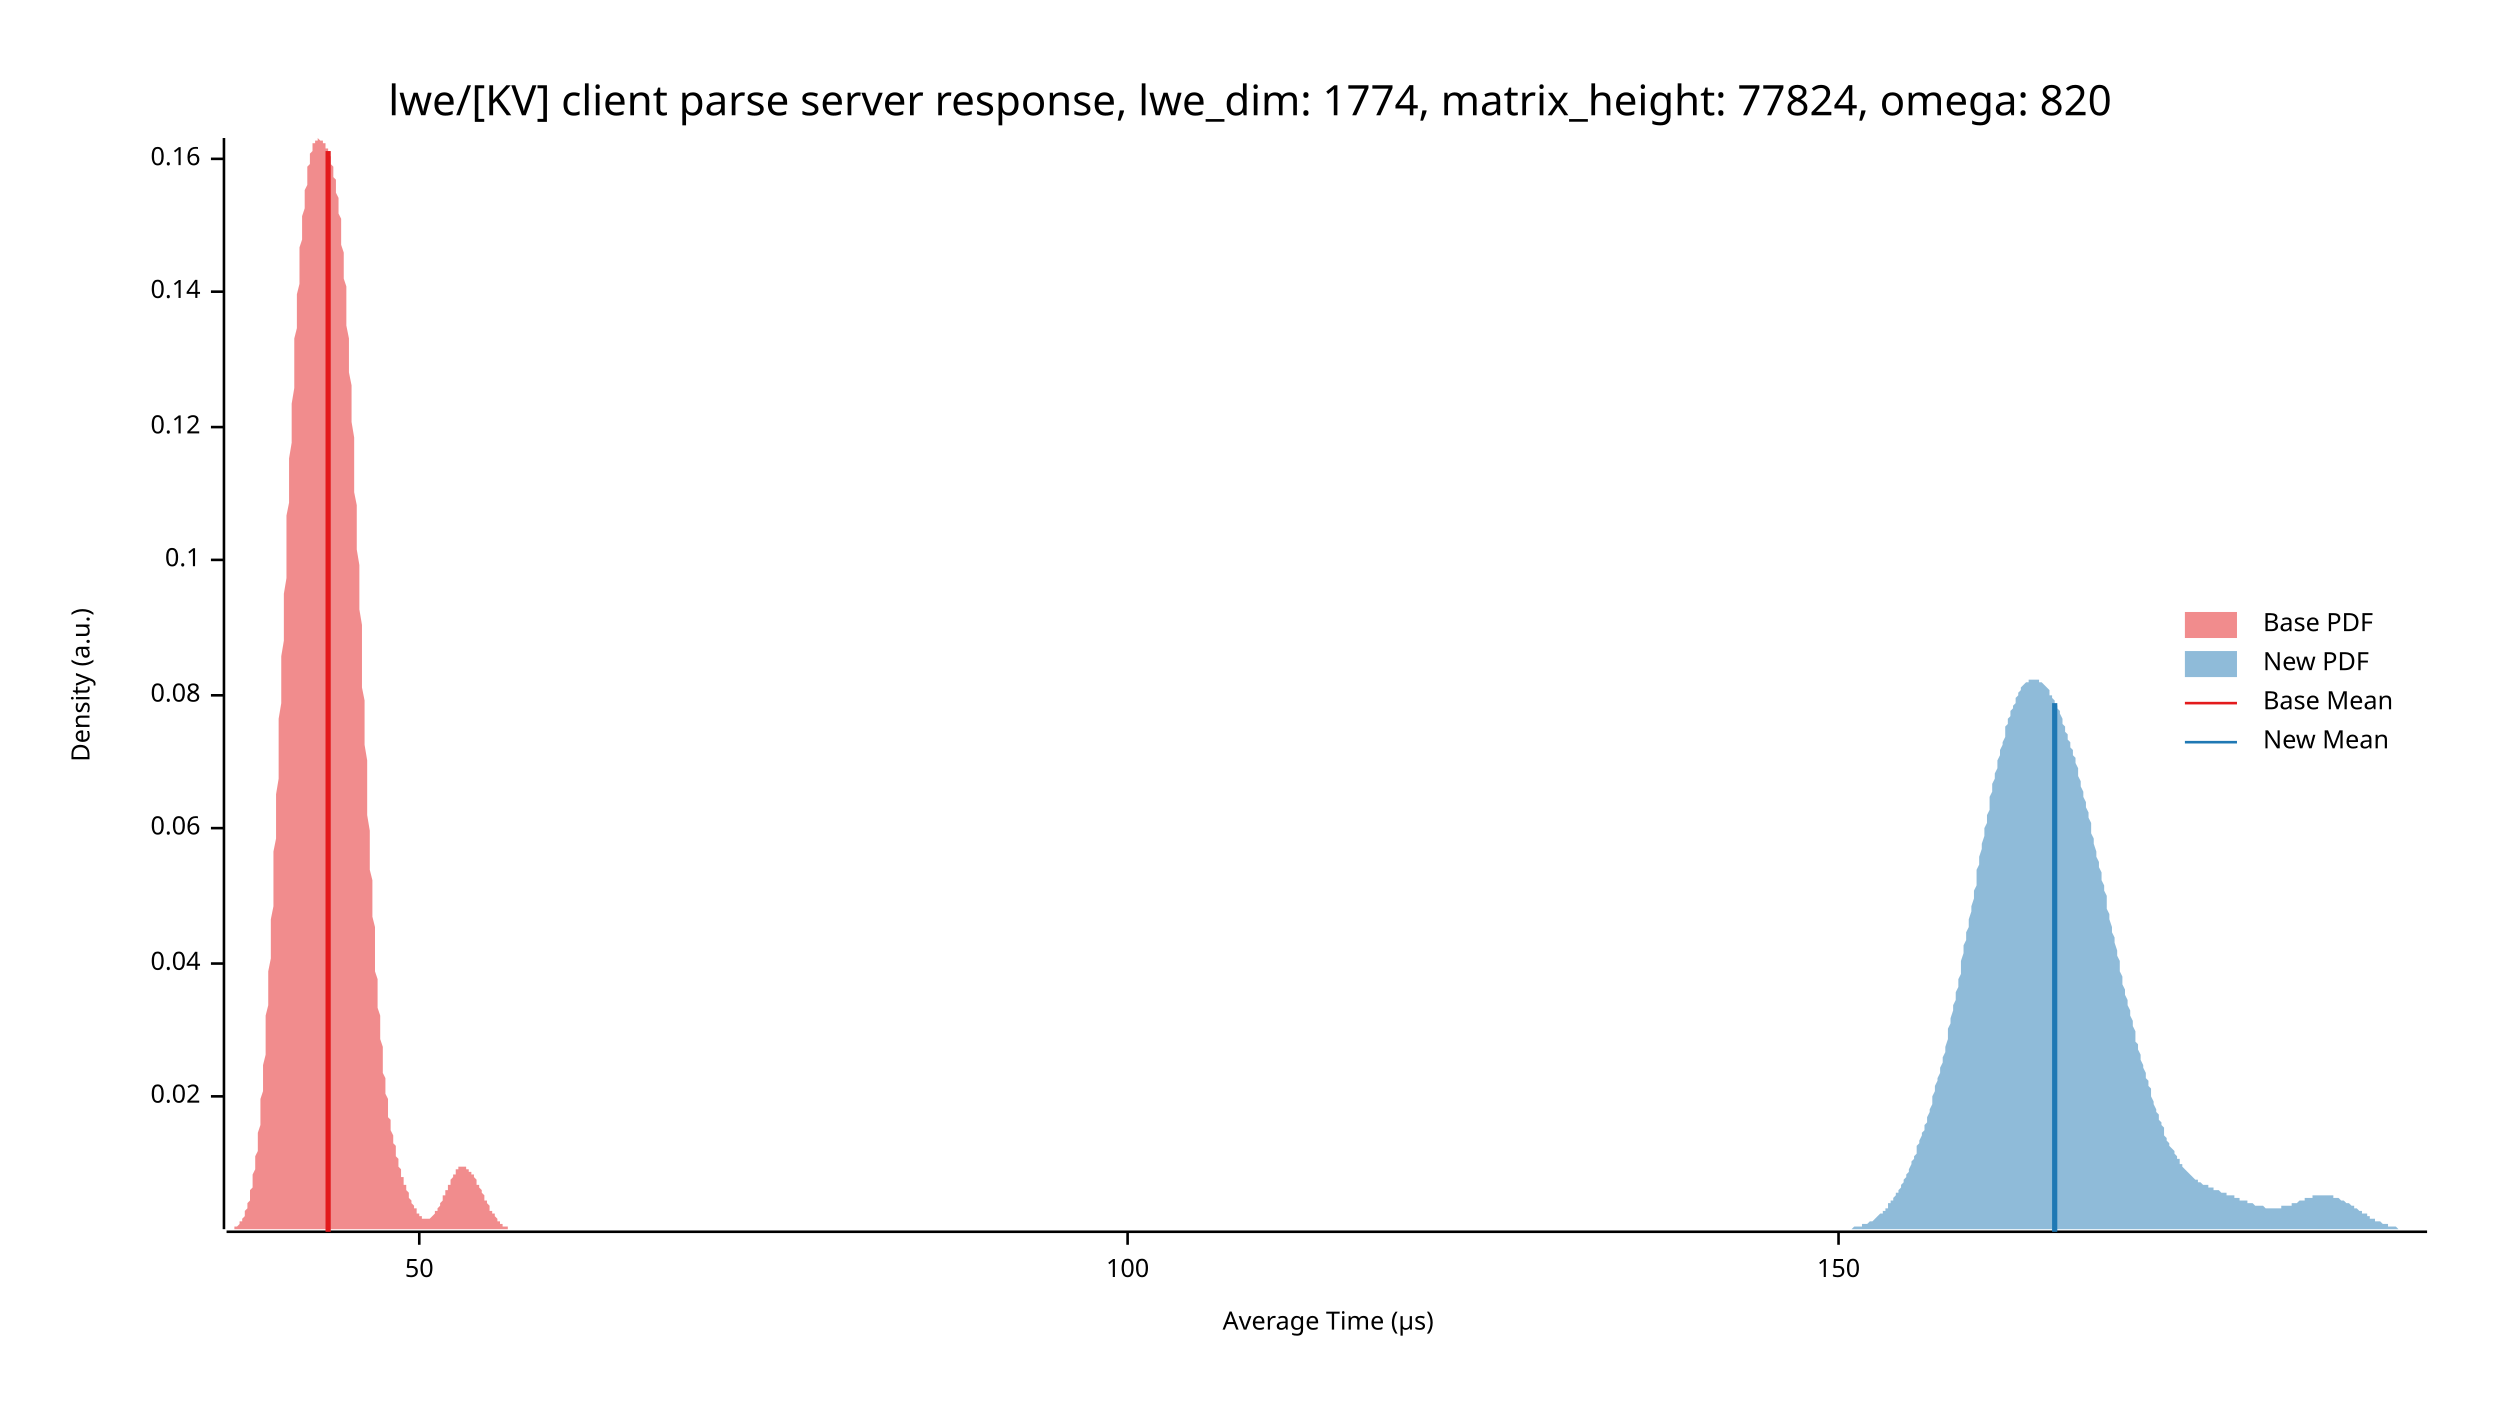
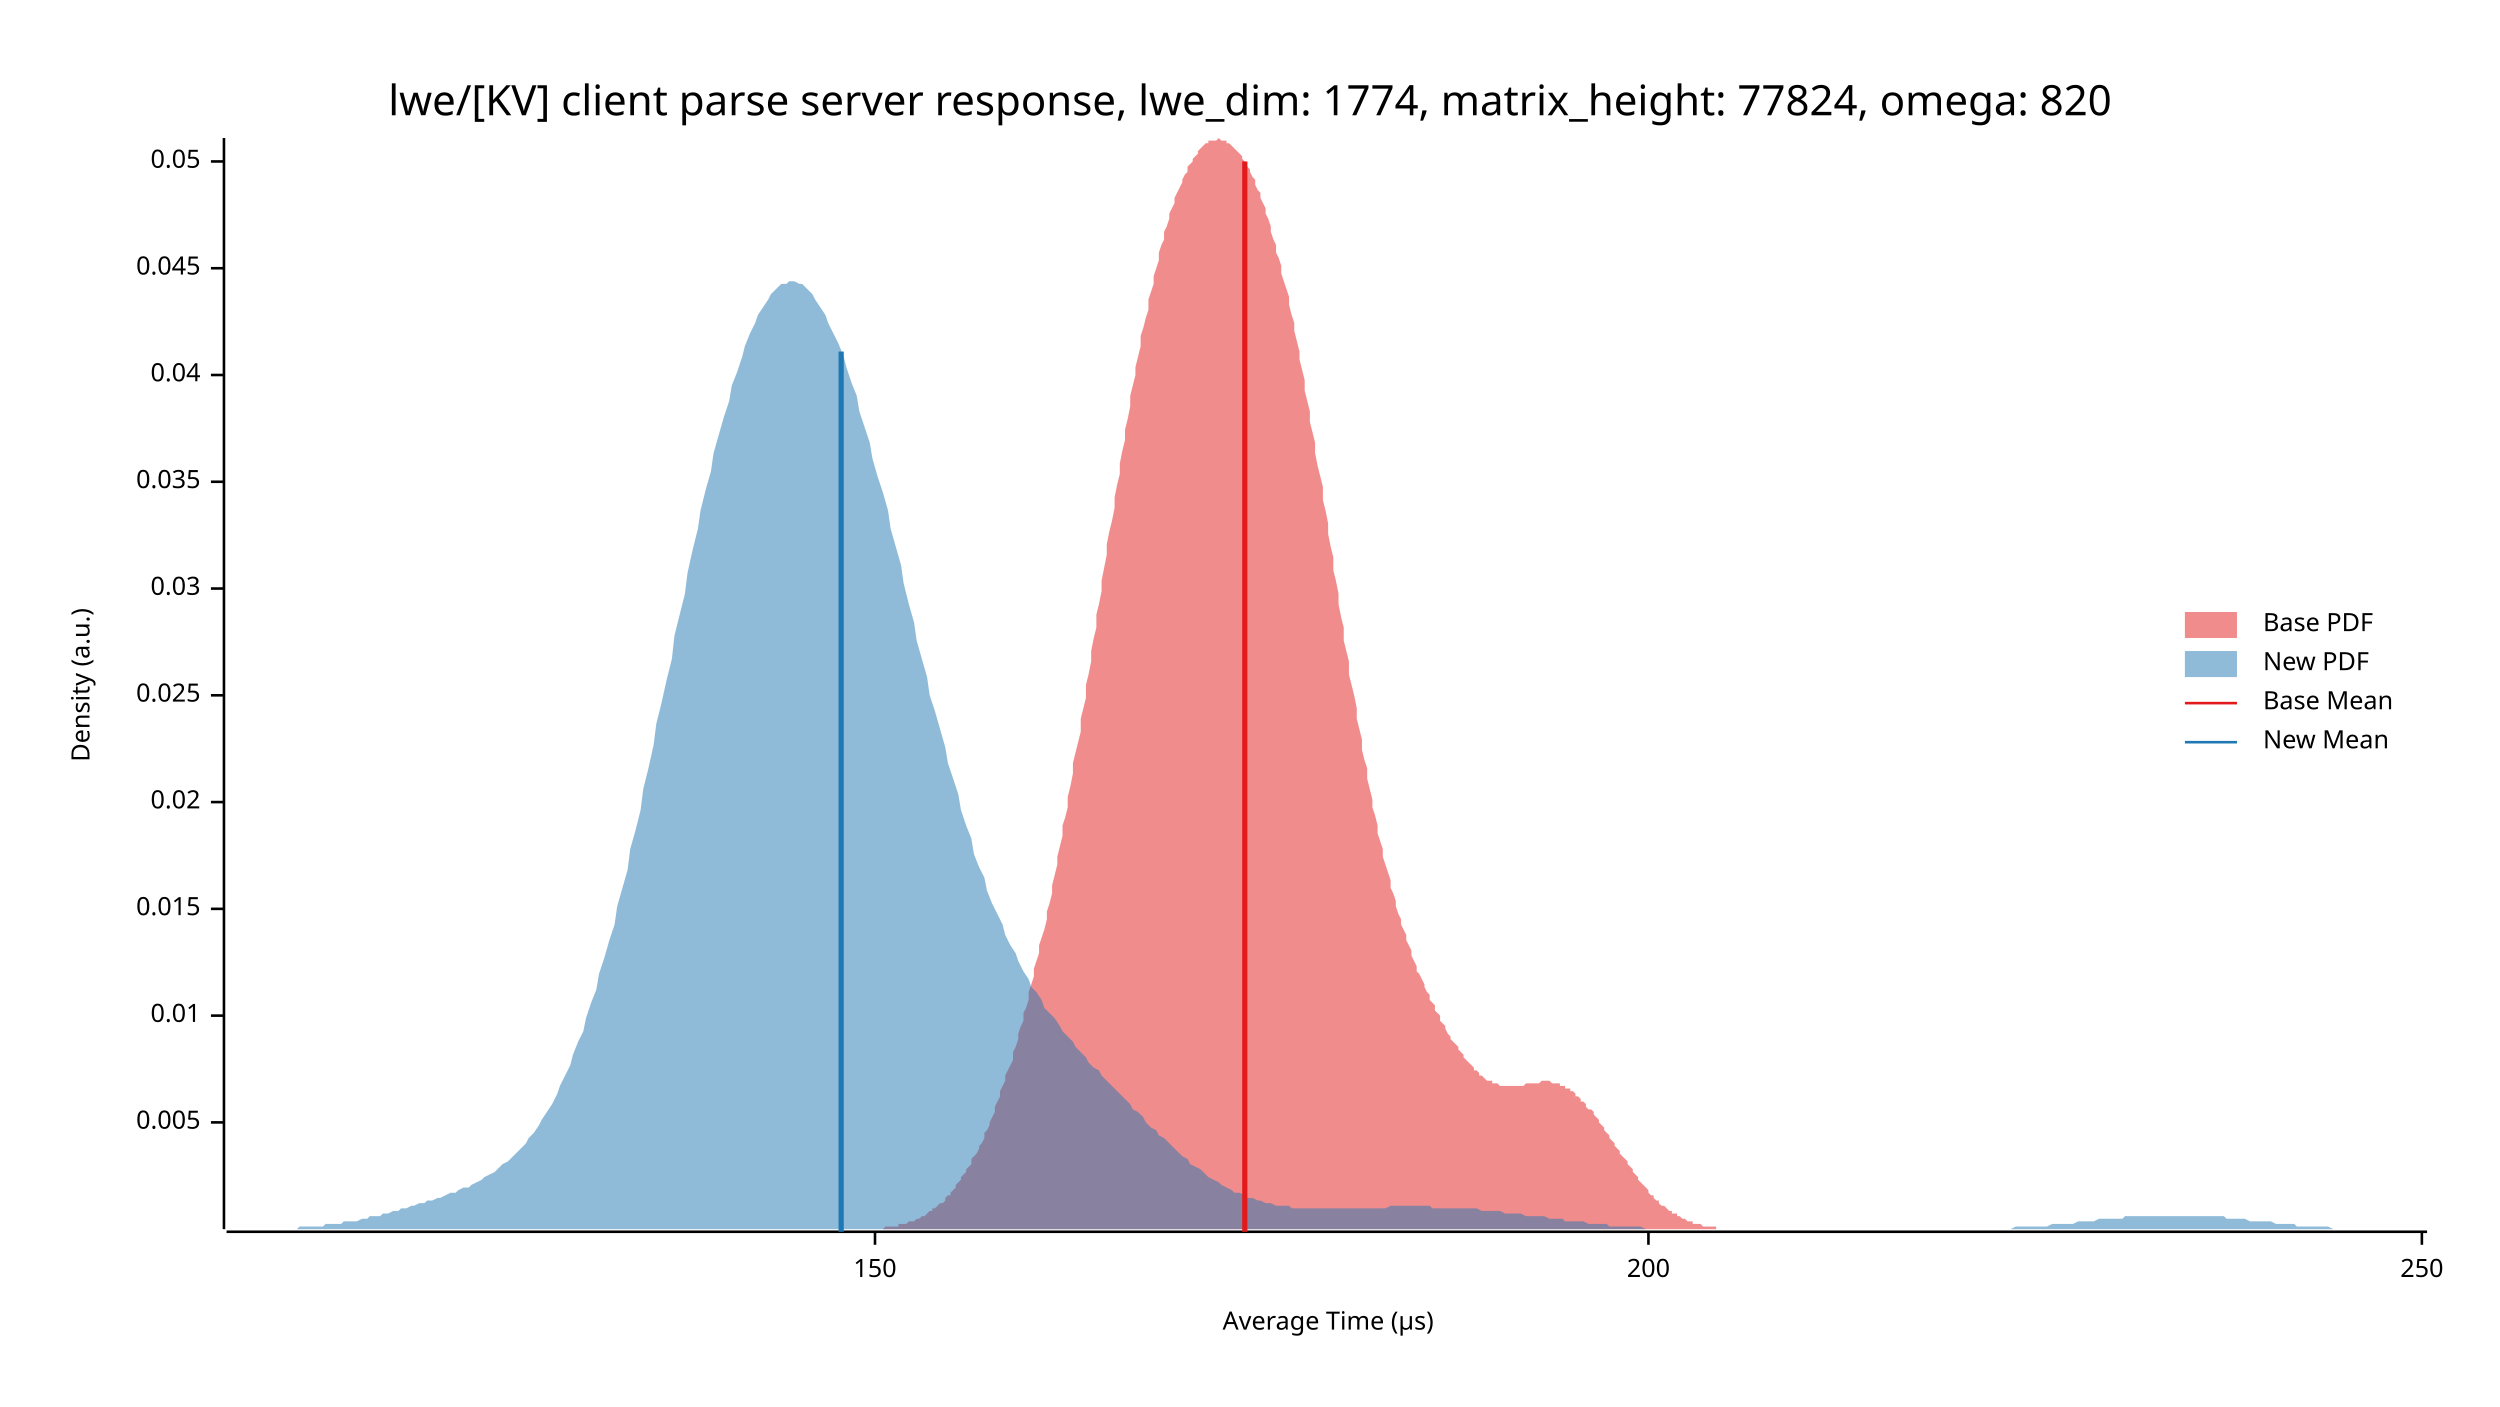
<svg xmlns="http://www.w3.org/2000/svg" width="960" height="540" viewBox="0 0 960 540">
  <text x="480" y="32" dy="0.76em" text-anchor="middle" font-family="sans-serif" font-size="16.129" opacity="1" fill="#000000">
lwe/[KV] client parse server response, lwe_dim: 1774, matrix_height: 77824, omega: 820
</text>
  <text x="27" y="263" dy="0.76em" text-anchor="middle" font-family="sans-serif" font-size="9.677" opacity="1" fill="#000000" transform="rotate(270, 27, 263)">
Density (a.u.)
</text>
  <text x="510" y="513" dy="-0.5ex" text-anchor="middle" font-family="sans-serif" font-size="9.677" opacity="1" fill="#000000">
Average Time (µs)
</text>
  <polyline fill="none" opacity="1" stroke="#000000" stroke-width="1" points="86,53 86,472 " />
-   <text x="77" y="421" dy="0.5ex" text-anchor="end" font-family="sans-serif" font-size="9.677" opacity="1" fill="#000000">
+   <text x="77" y="431" dy="0.5ex" text-anchor="end" font-family="sans-serif" font-size="9.677" opacity="1" fill="#000000">
+ 0.005
+ </text>
+   <polyline fill="none" opacity="1" stroke="#000000" stroke-width="1" points="81,431 86,431 " />
+   <text x="77" y="390" dy="0.5ex" text-anchor="end" font-family="sans-serif" font-size="9.677" opacity="1" fill="#000000">
+ 0.01
+ </text>
+   <polyline fill="none" opacity="1" stroke="#000000" stroke-width="1" points="81,390 86,390 " />
+   <text x="77" y="349" dy="0.5ex" text-anchor="end" font-family="sans-serif" font-size="9.677" opacity="1" fill="#000000">
+ 0.015
+ </text>
+   <polyline fill="none" opacity="1" stroke="#000000" stroke-width="1" points="81,349 86,349 " />
+   <text x="77" y="308" dy="0.5ex" text-anchor="end" font-family="sans-serif" font-size="9.677" opacity="1" fill="#000000">
0.02
</text>
-   <polyline fill="none" opacity="1" stroke="#000000" stroke-width="1" points="81,421 86,421 " />
-   <text x="77" y="370" dy="0.5ex" text-anchor="end" font-family="sans-serif" font-size="9.677" opacity="1" fill="#000000">
+   <polyline fill="none" opacity="1" stroke="#000000" stroke-width="1" points="81,308 86,308 " />
+   <text x="77" y="267" dy="0.5ex" text-anchor="end" font-family="sans-serif" font-size="9.677" opacity="1" fill="#000000">
+ 0.025
+ </text>
+   <polyline fill="none" opacity="1" stroke="#000000" stroke-width="1" points="81,267 86,267 " />
+   <text x="77" y="226" dy="0.5ex" text-anchor="end" font-family="sans-serif" font-size="9.677" opacity="1" fill="#000000">
+ 0.03
+ </text>
+   <polyline fill="none" opacity="1" stroke="#000000" stroke-width="1" points="81,226 86,226 " />
+   <text x="77" y="185" dy="0.5ex" text-anchor="end" font-family="sans-serif" font-size="9.677" opacity="1" fill="#000000">
+ 0.035
+ </text>
+   <polyline fill="none" opacity="1" stroke="#000000" stroke-width="1" points="81,185 86,185 " />
+   <text x="77" y="144" dy="0.5ex" text-anchor="end" font-family="sans-serif" font-size="9.677" opacity="1" fill="#000000">
0.04
</text>
-   <polyline fill="none" opacity="1" stroke="#000000" stroke-width="1" points="81,370 86,370 " />
-   <text x="77" y="318" dy="0.5ex" text-anchor="end" font-family="sans-serif" font-size="9.677" opacity="1" fill="#000000">
- 0.06
+   <polyline fill="none" opacity="1" stroke="#000000" stroke-width="1" points="81,144 86,144 " />
+   <text x="77" y="103" dy="0.5ex" text-anchor="end" font-family="sans-serif" font-size="9.677" opacity="1" fill="#000000">
+ 0.045
</text>
-   <polyline fill="none" opacity="1" stroke="#000000" stroke-width="1" points="81,318 86,318 " />
-   <text x="77" y="267" dy="0.5ex" text-anchor="end" font-family="sans-serif" font-size="9.677" opacity="1" fill="#000000">
- 0.08
+   <polyline fill="none" opacity="1" stroke="#000000" stroke-width="1" points="81,103 86,103 " />
+   <text x="77" y="62" dy="0.5ex" text-anchor="end" font-family="sans-serif" font-size="9.677" opacity="1" fill="#000000">
+ 0.05
</text>
-   <polyline fill="none" opacity="1" stroke="#000000" stroke-width="1" points="81,267 86,267 " />
-   <text x="77" y="215" dy="0.5ex" text-anchor="end" font-family="sans-serif" font-size="9.677" opacity="1" fill="#000000">
- 0.1
- </text>
-   <polyline fill="none" opacity="1" stroke="#000000" stroke-width="1" points="81,215 86,215 " />
-   <text x="77" y="164" dy="0.5ex" text-anchor="end" font-family="sans-serif" font-size="9.677" opacity="1" fill="#000000">
- 0.12
- </text>
-   <polyline fill="none" opacity="1" stroke="#000000" stroke-width="1" points="81,164 86,164 " />
-   <text x="77" y="112" dy="0.5ex" text-anchor="end" font-family="sans-serif" font-size="9.677" opacity="1" fill="#000000">
- 0.14
- </text>
-   <polyline fill="none" opacity="1" stroke="#000000" stroke-width="1" points="81,112 86,112 " />
-   <text x="77" y="61" dy="0.5ex" text-anchor="end" font-family="sans-serif" font-size="9.677" opacity="1" fill="#000000">
- 0.16
- </text>
-   <polyline fill="none" opacity="1" stroke="#000000" stroke-width="1" points="81,61 86,61 " />
+   <polyline fill="none" opacity="1" stroke="#000000" stroke-width="1" points="81,62 86,62 " />
  <polyline fill="none" opacity="1" stroke="#000000" stroke-width="1" points="87,473 932,473 " />
-   <text x="161" y="483" dy="0.76em" text-anchor="middle" font-family="sans-serif" font-size="9.677" opacity="1" fill="#000000">
- 50
- </text>
-   <polyline fill="none" opacity="1" stroke="#000000" stroke-width="1" points="161,473 161,478 " />
-   <text x="433" y="483" dy="0.76em" text-anchor="middle" font-family="sans-serif" font-size="9.677" opacity="1" fill="#000000">
- 100
- </text>
-   <polyline fill="none" opacity="1" stroke="#000000" stroke-width="1" points="433,473 433,478 " />
-   <text x="706" y="483" dy="0.76em" text-anchor="middle" font-family="sans-serif" font-size="9.677" opacity="1" fill="#000000">
+   <text x="336" y="483" dy="0.76em" text-anchor="middle" font-family="sans-serif" font-size="9.677" opacity="1" fill="#000000">
150
</text>
-   <polyline fill="none" opacity="1" stroke="#000000" stroke-width="1" points="706,473 706,478 " />
-   <polygon opacity="0.5" fill="#E31A1C" points="87,472 87,472 87,472 87,472 87,472 88,472 88,472 88,472 88,472 89,472 89,472 89,472 89,472 89,472 90,472 90,472 90,471 90,471 91,471 91,471 91,471 91,471 92,470 92,470 92,470 92,469 92,469 93,469 93,468 93,468 93,468 94,467 94,467 94,466 94,465 94,465 95,464 95,463 95,462 95,462 96,461 96,460 96,459 96,457 97,456 97,455 97,454 97,452 97,451 98,449 98,447 98,446 98,444 99,442 99,439 99,437 99,435 100,432 100,430 100,427 100,424 100,422 101,419 101,415 101,412 101,409 102,405 102,402 102,398 102,394 102,390 103,386 103,381 103,377 103,373 104,368 104,363 104,358 104,353 105,348 105,343 105,338 105,333 105,327 106,322 106,316 106,311 106,305 107,299 107,293 107,287 107,282 107,276 108,270 108,264 108,258 108,252 109,246 109,240 109,234 109,228 110,222 110,216 110,210 110,204 110,198 111,193 111,187 111,181 111,176 112,170 112,165 112,160 112,155 113,149 113,145 113,140 113,135 113,130 114,126 114,122 114,117 114,113 115,109 115,105 115,102 115,98 115,95 116,92 116,89 116,86 116,83 117,80 117,78 117,75 117,73 118,71 118,69 118,67 118,66 118,64 119,63 119,61 119,60 119,59 120,58 120,57 120,57 120,56 120,55 121,55 121,55 121,54 121,54 122,54 122,54 122,54 122,53 123,54 123,54 123,54 123,54 123,54 124,54 124,55 124,55 124,55 125,55 125,56 125,56 125,57 126,57 126,58 126,58 126,59 126,60 127,60 127,61 127,62 127,63 128,64 128,65 128,66 128,67 128,68 129,69 129,71 129,72 129,74 130,76 130,78 130,80 130,82 131,84 131,86 131,89 131,91 131,94 132,97 132,100 132,103 132,107 133,110 133,114 133,118 133,121 133,125 134,130 134,134 134,138 134,143 135,148 135,152 135,157 135,162 136,168 136,173 136,178 136,183 136,189 137,194 137,200 137,206 137,211 138,217 138,223 138,229 138,234 139,240 139,246 139,252 139,258 139,264 140,269 140,275 140,281 140,286 141,292 141,297 141,303 141,308 141,313 142,319 142,324 142,329 142,334 143,338 143,343 143,348 143,352 144,356 144,361 144,365 144,369 144,373 145,376 145,380 145,383 145,387 146,390 146,393 146,396 146,399 147,402 147,404 147,407 147,409 147,412 148,414 148,416 148,418 148,420 149,422 149,424 149,426 149,427 149,429 150,430 150,432 150,433 150,434 151,436 151,437 151,438 151,439 152,440 152,441 152,442 152,443 152,444 153,445 153,446 153,447 153,448 154,449 154,449 154,450 154,451 154,452 155,452 155,453 155,454 155,455 156,455 156,456 156,457 156,457 157,458 157,458 157,459 157,460 157,460 158,461 158,461 158,462 158,462 159,463 159,463 159,464 159,464 160,464 160,465 160,465 160,466 160,466 161,466 161,466 161,467 161,467 162,467 162,467 162,468 162,468 162,468 163,468 163,468 163,468 163,468 164,468 164,468 164,468 164,468 165,468 165,468 165,468 165,468 165,468 166,467 166,467 166,467 166,467 167,466 167,466 167,466 167,465 167,465 168,465 168,464 168,464 168,464 169,463 169,463 169,462 169,462 170,461 170,461 170,460 170,460 170,459 171,459 171,458 171,458 171,457 172,457 172,456 172,456 172,455 173,455 173,454 173,454 173,453 173,453 174,452 174,452 174,451 174,451 175,451 175,450 175,450 175,450 175,449 176,449 176,449 176,449 176,448 177,448 177,448 177,448 177,448 178,448 178,448 178,448 178,448 178,448 179,448 179,448 179,448 179,449 180,449 180,449 180,449 180,449 180,450 181,450 181,450 181,451 181,451 182,451 182,452 182,452 182,452 183,453 183,453 183,454 183,454 183,455 184,455 184,456 184,456 184,456 185,457 185,457 185,458 185,458 186,459 186,459 186,460 186,460 186,461 187,461 187,462 187,462 187,462 188,463 188,463 188,464 188,464 188,465 189,465 189,465 189,466 189,466 190,466 190,467 190,467 190,467 191,468 191,468 191,468 191,468 191,469 192,469 192,469 192,469 192,470 193,470 193,470 193,470 193,470 193,471 194,471 194,471 194,471 194,471 195,471 195,471 195,471 195,472 196,472 196,472 196,472 196,472 196,472 197,472 197,472 197,472 197,472 198,472 198,472 198,472 198,472 199,472 199,472 199,472 199,472 199,472 200,472 200,472 200,472 200,472 200,472 87,472 " />
-   <polygon opacity="0.5" fill="#1F78B4" points="703,472 703,472 703,472 704,472 704,472 705,472 705,472 706,472 706,472 707,472 707,472 708,472 708,472 709,472 709,472 709,472 710,472 710,472 711,472 711,472 712,471 712,471 713,471 713,471 714,471 714,471 714,471 715,471 715,470 716,470 716,470 717,470 717,470 718,469 718,469 719,469 719,469 720,468 720,468 720,468 721,467 721,467 722,466 722,466 723,466 723,465 724,465 724,464 725,464 725,463 725,462 726,462 726,461 727,461 727,460 728,459 728,458 729,458 729,457 730,456 730,455 731,454 731,453 731,453 732,452 732,451 733,450 733,449 734,447 734,446 735,445 735,444 736,443 736,442 736,440 737,439 737,438 738,436 738,435 739,434 739,432 740,431 740,429 741,427 741,426 742,424 742,422 742,421 743,419 743,417 744,415 744,414 745,412 745,410 746,408 746,406 747,404 747,402 748,399 748,397 748,395 749,393 749,391 750,388 750,386 751,384 751,381 752,379 752,376 753,374 753,371 753,369 754,366 754,363 755,361 755,358 756,356 756,353 757,350 757,348 758,345 758,342 759,340 759,337 759,334 760,332 760,329 761,326 761,324 762,321 762,318 763,316 763,313 764,311 764,308 764,306 765,304 765,301 766,299 766,297 767,295 767,292 768,290 768,288 769,286 769,285 770,283 770,281 770,279 771,278 771,276 772,275 772,273 773,272 773,271 774,270 774,268 775,267 775,267 775,266 776,265 776,264 777,263 777,263 778,262 778,262 779,262 779,261 780,261 780,261 781,261 781,261 781,261 782,261 782,261 783,261 783,262 784,262 784,262 785,263 785,263 786,264 786,264 787,265 787,266 787,267 788,267 788,268 789,269 789,270 790,271 790,272 791,273 791,274 792,276 792,277 792,278 793,279 793,281 794,282 794,284 795,285 795,287 796,288 796,290 797,291 797,293 798,295 798,297 798,298 799,300 799,302 800,304 800,306 801,308 801,310 802,312 802,314 803,316 803,318 803,320 804,322 804,324 805,327 805,329 806,331 806,333 807,335 807,338 808,340 808,342 809,344 809,347 809,349 810,351 810,353 811,356 811,358 812,360 812,362 813,365 813,367 814,369 814,371 814,373 815,375 815,378 816,380 816,382 817,384 817,386 818,388 818,390 819,392 819,394 820,396 820,398 820,400 821,401 821,403 822,405 822,407 823,409 823,410 824,412 824,414 825,415 825,417 826,418 826,420 826,421 827,423 827,424 828,426 828,427 829,428 829,430 830,431 830,432 831,433 831,434 831,436 832,437 832,438 833,439 833,440 834,441 834,441 835,442 835,443 836,444 836,445 837,445 837,446 837,447 838,447 838,448 839,449 839,449 840,450 840,450 841,451 841,451 842,452 842,452 842,452 843,453 843,453 844,453 844,454 845,454 845,454 846,455 846,455 847,455 847,455 848,455 848,456 848,456 849,456 849,456 850,456 850,457 851,457 851,457 852,457 852,457 853,458 853,458 853,458 854,458 854,458 855,458 855,459 856,459 856,459 857,459 857,459 858,459 858,460 859,460 859,460 859,460 860,460 860,461 861,461 861,461 862,461 862,461 863,461 863,462 864,462 864,462 865,462 865,462 865,462 866,463 866,463 867,463 867,463 868,463 868,463 869,463 869,463 870,464 870,464 870,464 871,464 871,464 872,464 872,464 873,464 873,464 874,464 874,464 875,464 875,464 876,464 876,464 876,463 877,463 877,463 878,463 878,463 879,463 879,463 880,463 880,462 881,462 881,462 881,462 882,462 882,462 883,461 883,461 884,461 884,461 885,461 885,460 886,460 886,460 887,460 887,460 887,460 888,460 888,459 889,459 889,459 890,459 890,459 891,459 891,459 892,459 892,459 893,459 893,459 893,459 894,459 894,459 895,459 895,459 896,459 896,460 897,460 897,460 898,460 898,460 898,460 899,461 899,461 900,461 900,461 901,462 901,462 902,462 902,462 903,463 903,463 904,463 904,464 904,464 905,464 905,464 906,465 906,465 907,465 907,466 908,466 908,466 909,466 909,467 909,467 910,467 910,468 911,468 911,468 912,468 912,469 913,469 913,469 914,469 914,469 915,470 915,470 915,470 916,470 916,470 917,470 917,471 918,471 918,471 919,471 919,471 920,471 920,471 920,471 921,472 921,472 922,472 922,472 923,472 923,472 924,472 924,472 925,472 925,472 926,472 926,472 926,472 927,472 927,472 928,472 928,472 929,472 929,472 930,472 930,472 931,472 931,472 932,472 932,472 703,472 " />
-   <polyline fill="none" opacity="1" stroke="#E31A1C" stroke-width="2" points="126,473 126,58 " />
-   <polyline fill="none" opacity="1" stroke="#1F78B4" stroke-width="2" points="789,473 789,270 " />
+   <polyline fill="none" opacity="1" stroke="#000000" stroke-width="1" points="336,473 336,478 " />
+   <text x="633" y="483" dy="0.76em" text-anchor="middle" font-family="sans-serif" font-size="9.677" opacity="1" fill="#000000">
+ 200
+ </text>
+   <polyline fill="none" opacity="1" stroke="#000000" stroke-width="1" points="633,473 633,478 " />
+   <text x="930" y="483" dy="0.76em" text-anchor="middle" font-family="sans-serif" font-size="9.677" opacity="1" fill="#000000">
+ 250
+ </text>
+   <polyline fill="none" opacity="1" stroke="#000000" stroke-width="1" points="930,473 930,478 " />
+   <polygon opacity="0.5" fill="#E31A1C" points="327,472 328,472 328,472 329,472 330,472 330,472 331,472 332,472 332,472 333,472 334,472 335,472 335,472 336,472 337,472 337,472 338,472 339,472 339,472 340,471 341,471 341,471 342,471 343,471 343,471 344,471 345,471 345,470 346,470 347,470 347,470 348,470 349,469 350,469 350,469 351,469 352,468 352,468 353,468 354,467 354,467 355,467 356,466 356,466 357,465 358,465 358,464 359,464 360,463 360,463 361,462 362,462 363,461 363,460 364,459 365,459 365,458 366,457 367,456 367,455 368,454 369,453 369,452 370,451 371,450 371,449 372,448 373,447 373,445 374,444 375,443 376,441 376,440 377,439 378,437 378,435 379,434 380,432 380,431 381,429 382,427 382,425 383,423 384,421 384,419 385,417 386,415 386,413 387,411 388,409 389,407 389,404 390,402 391,399 391,397 392,394 393,392 393,389 394,387 395,384 395,381 396,378 397,375 397,372 398,369 399,366 399,363 400,360 401,357 402,353 402,350 403,347 404,343 404,340 405,336 406,332 406,329 407,325 408,321 408,317 409,314 410,310 410,306 411,302 412,297 412,293 413,289 414,285 415,281 415,276 416,272 417,268 417,263 418,259 419,254 419,250 420,245 421,241 421,236 422,232 423,227 423,223 424,218 425,213 425,209 426,204 427,200 428,195 428,191 429,186 430,182 430,178 431,173 432,169 432,165 433,161 434,156 434,152 435,148 436,144 436,141 437,137 438,133 438,129 439,126 440,122 441,119 441,115 442,112 443,109 443,106 444,103 445,100 445,97 446,94 447,92 447,89 448,87 449,84 449,82 450,80 451,78 451,76 452,74 453,72 454,70 454,69 455,67 456,66 456,64 457,63 458,62 458,61 459,60 460,59 460,58 461,57 462,56 462,56 463,55 464,55 464,54 465,54 466,54 467,54 467,54 468,53 469,54 469,54 470,54 471,54 471,55 472,55 473,56 473,56 474,57 475,58 475,58 476,59 477,60 477,61 478,62 479,64 480,65 480,66 481,68 482,69 482,71 483,73 484,74 484,76 485,78 486,80 486,82 487,84 488,87 488,89 489,92 490,94 490,97 491,99 492,102 492,105 493,108 494,111 495,114 495,117 496,121 497,124 497,127 498,131 499,135 499,138 500,142 501,146 501,150 502,154 503,158 503,162 504,166 505,170 505,174 506,179 507,183 508,187 508,192 509,196 510,201 510,205 511,210 512,214 512,219 513,223 514,228 514,232 515,237 516,241 516,246 517,250 518,254 518,259 519,263 520,267 521,272 521,276 522,280 523,284 523,288 524,292 525,295 525,299 526,303 527,307 527,310 528,313 529,317 529,320 530,323 531,326 531,329 532,332 533,335 534,338 534,341 535,343 536,346 536,348 537,351 538,353 538,355 539,357 540,359 540,361 541,363 542,365 542,367 543,369 544,371 544,373 545,374 546,376 547,378 547,379 548,381 549,382 549,384 550,385 551,386 551,388 552,389 553,390 553,392 554,393 555,394 555,395 556,397 557,398 557,399 558,400 559,401 560,402 560,403 561,404 562,405 562,406 563,407 564,408 564,408 565,409 566,410 566,411 567,411 568,412 568,413 569,413 570,414 570,414 571,415 572,415 573,415 573,416 574,416 575,416 575,416 576,417 577,417 577,417 578,417 579,417 579,417 580,417 581,417 581,417 582,417 583,417 583,417 584,417 585,417 586,416 586,416 587,416 588,416 588,416 589,416 590,416 590,416 591,416 592,415 592,415 593,415 594,415 594,415 595,415 596,416 596,416 597,416 598,416 599,416 599,417 600,417 601,417 601,418 602,418 603,418 603,419 604,419 605,420 605,421 606,421 607,422 607,423 608,423 609,424 609,425 610,426 611,426 612,427 612,428 613,429 614,430 614,431 615,432 616,433 616,434 617,435 618,436 618,437 619,438 620,439 620,440 621,441 622,442 622,443 623,444 624,445 625,446 625,447 626,448 627,449 627,450 628,451 629,452 629,453 630,454 631,455 631,455 632,456 633,457 633,458 634,459 635,459 635,460 636,461 637,461 637,462 638,463 639,463 640,464 640,464 641,465 642,465 642,466 643,466 644,466 644,467 645,467 646,468 646,468 647,468 648,469 648,469 649,469 650,469 650,470 651,470 652,470 653,470 653,470 654,471 655,471 655,471 656,471 657,471 657,471 658,471 659,471 659,472 660,472 661,472 661,472 662,472 663,472 663,472 664,472 665,472 666,472 666,472 667,472 668,472 668,472 668,472 327,472 " />
+   <polygon opacity="0.5" fill="#1F78B4" points="87,472 88,472 90,472 92,472 93,472 95,472 97,472 98,472 100,472 102,472 103,472 105,472 107,472 109,472 110,472 112,472 114,472 115,471 117,471 119,471 120,471 122,471 124,471 125,470 127,470 129,470 131,470 132,469 134,469 136,469 137,469 139,468 141,468 142,467 144,467 146,467 147,466 149,466 151,465 153,465 154,464 156,464 158,463 159,463 161,462 163,462 164,461 166,461 168,460 169,460 171,459 173,458 175,458 176,457 178,456 180,456 181,455 183,454 185,453 186,452 188,451 190,450 191,449 193,447 195,446 197,444 198,443 200,441 202,439 203,437 205,435 207,432 208,430 210,427 212,424 214,420 215,417 217,413 219,409 220,405 222,400 224,396 225,391 227,385 229,380 230,374 232,368 234,361 236,355 237,348 239,341 241,334 242,326 244,319 246,311 247,303 249,295 251,286 252,278 254,270 256,261 258,253 259,244 261,236 263,228 264,220 266,211 268,203 269,196 271,188 273,181 274,174 276,167 278,160 280,154 281,148 283,143 285,137 286,133 288,128 290,124 291,121 293,118 295,115 296,113 298,111 300,109 302,109 303,108 305,108 307,109 308,109 310,111 312,113 313,115 315,118 317,121 318,124 320,128 322,132 324,137 325,141 327,147 329,152 330,158 332,164 334,170 335,176 337,183 339,189 341,196 342,203 344,210 346,217 347,224 349,232 351,239 352,246 354,253 356,260 357,267 359,273 361,280 363,287 364,293 366,299 368,305 369,311 371,317 373,322 374,328 376,333 378,337 379,342 381,347 383,351 385,355 386,359 388,363 390,366 391,369 393,373 395,376 396,379 398,381 400,384 401,387 403,389 405,391 407,394 408,396 410,398 412,400 413,402 415,404 417,406 418,408 420,410 422,411 423,413 425,415 427,417 429,419 430,420 432,422 434,424 435,426 437,427 439,429 440,431 442,433 444,434 445,436 447,437 449,439 451,441 452,442 454,444 456,445 457,447 459,448 461,449 462,450 464,452 466,453 468,454 469,455 471,456 473,457 474,458 476,458 478,459 479,460 481,460 483,461 484,461 486,462 488,462 490,463 491,463 493,463 495,463 496,464 498,464 500,464 501,464 503,464 505,464 506,464 508,464 510,464 512,464 513,464 515,464 517,464 518,464 520,464 522,464 523,464 525,464 527,464 528,464 530,464 532,464 534,463 535,463 537,463 539,463 540,463 542,463 544,463 545,463 547,463 549,463 550,464 552,464 554,464 556,464 557,464 559,464 561,464 562,464 564,464 566,464 567,464 569,465 571,465 573,465 574,465 576,465 578,466 579,466 581,466 583,466 584,466 586,467 588,467 589,467 591,467 593,467 595,468 596,468 598,468 600,468 601,469 603,469 605,469 606,469 608,469 610,470 611,470 613,470 615,470 617,470 618,471 620,471 622,471 623,471 625,471 627,471 628,471 630,471 632,472 633,472 635,472 637,472 639,472 640,472 642,472 644,472 645,472 647,472 649,472 650,472 652,472 654,472 655,472 657,472 659,472 661,472 662,472 664,472 666,472 667,472 669,472 671,472 672,472 674,472 676,472 677,472 679,472 681,472 683,472 684,472 686,472 688,472 689,472 691,472 693,472 694,472 696,472 698,472 700,472 701,472 703,472 705,472 706,472 708,472 710,472 711,472 713,472 715,472 716,472 718,472 720,472 722,472 723,472 725,472 727,472 728,472 730,472 732,472 733,472 735,472 737,472 738,472 740,472 742,472 744,472 745,472 747,472 749,472 750,472 752,472 754,472 755,472 757,472 759,472 760,472 762,472 764,472 766,472 767,472 769,472 771,472 772,472 774,471 776,471 777,471 779,471 781,471 782,471 784,471 786,471 788,470 789,470 791,470 793,470 794,470 796,470 798,469 799,469 801,469 803,469 804,469 806,468 808,468 810,468 811,468 813,468 815,468 816,467 818,467 820,467 821,467 823,467 825,467 827,467 828,467 830,467 832,467 833,467 835,467 837,467 838,467 840,467 842,467 843,467 845,467 847,467 849,467 850,467 852,467 854,467 855,468 857,468 859,468 860,468 862,468 864,469 865,469 867,469 869,469 871,469 872,469 874,470 876,470 877,470 879,470 881,470 882,471 884,471 886,471 887,471 889,471 891,471 893,471 894,471 896,472 898,472 899,472 901,472 903,472 904,472 906,472 908,472 909,472 911,472 913,472 915,472 916,472 918,472 920,472 921,472 923,472 925,472 926,472 928,472 930,472 932,472 932,472 87,472 " />
+   <polyline fill="none" opacity="1" stroke="#E31A1C" stroke-width="2" points="478,473 478,62 " />
+   <polyline fill="none" opacity="1" stroke="#1F78B4" stroke-width="2" points="323,473 323,135 " />
  <text x="869" y="235" dy="0.76em" text-anchor="start" font-family="sans-serif" font-size="9.677" opacity="1" fill="#000000">
Base PDF
</text>
  <text x="869" y="250" dy="0.76em" text-anchor="start" font-family="sans-serif" font-size="9.677" opacity="1" fill="#000000">
New PDF
</text>
  <text x="869" y="265" dy="0.76em" text-anchor="start" font-family="sans-serif" font-size="9.677" opacity="1" fill="#000000">
Base Mean
</text>
  <text x="869" y="280" dy="0.76em" text-anchor="start" font-family="sans-serif" font-size="9.677" opacity="1" fill="#000000">
New Mean
</text>
  <rect x="839" y="235" width="20" height="10" opacity="0.5" fill="#E31A1C" stroke="none" />
  <rect x="839" y="250" width="20" height="10" opacity="0.5" fill="#1F78B4" stroke="none" />
  <polyline fill="none" opacity="1" stroke="#E31A1C" stroke-width="1" points="839,270 859,270 " />
  <polyline fill="none" opacity="1" stroke="#1F78B4" stroke-width="1" points="839,285 859,285 " />
</svg>
